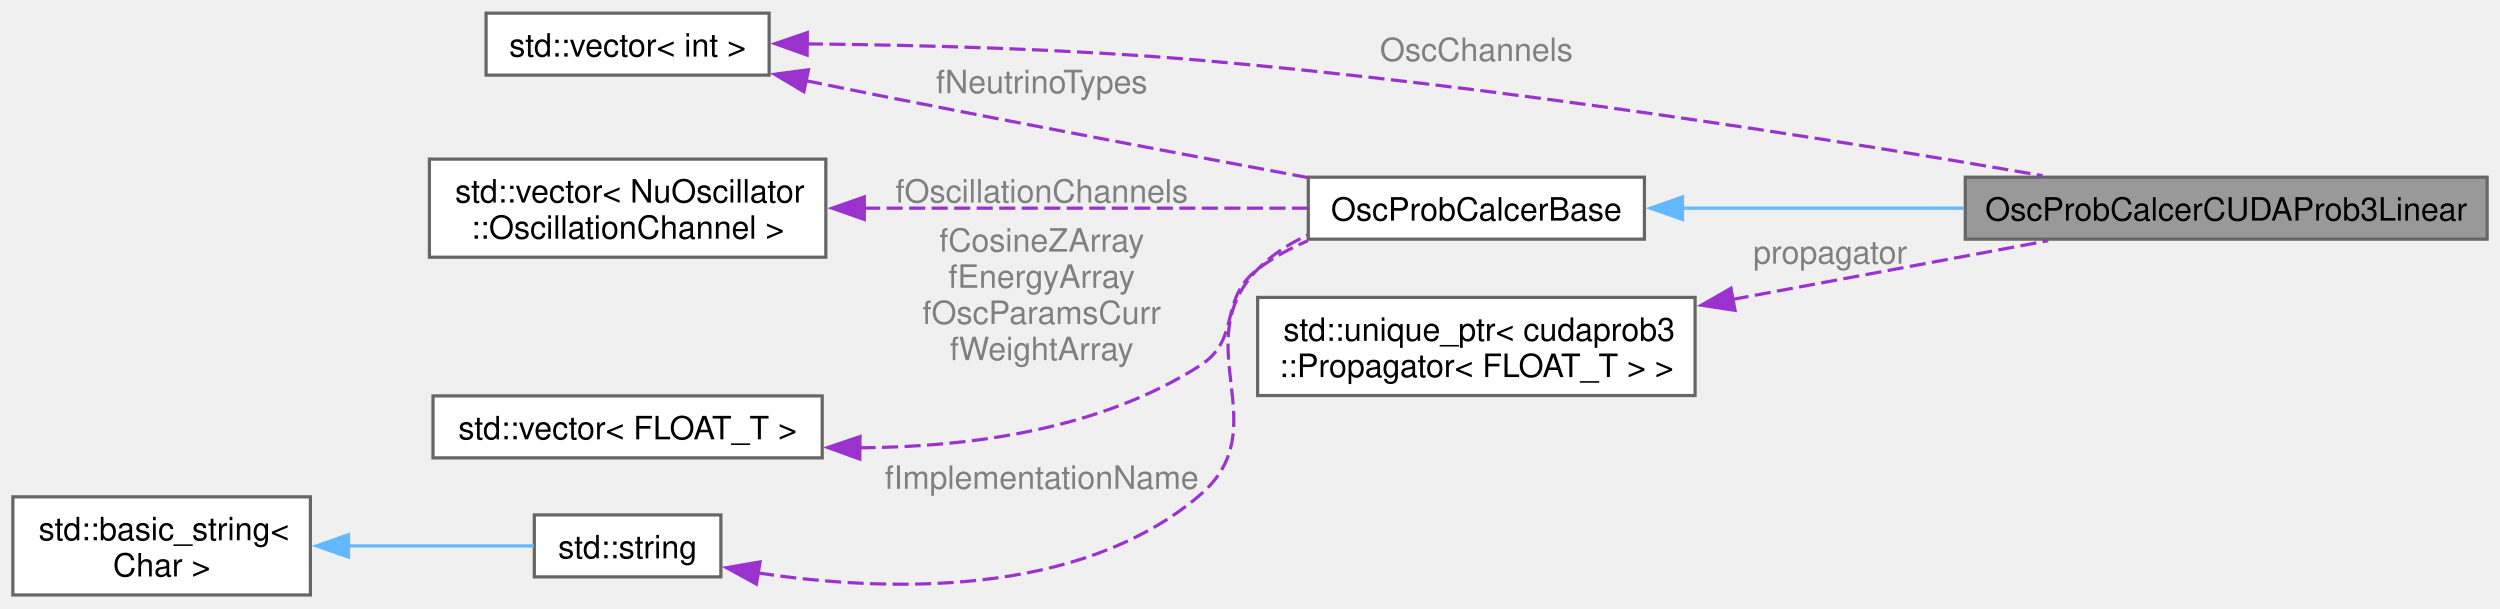
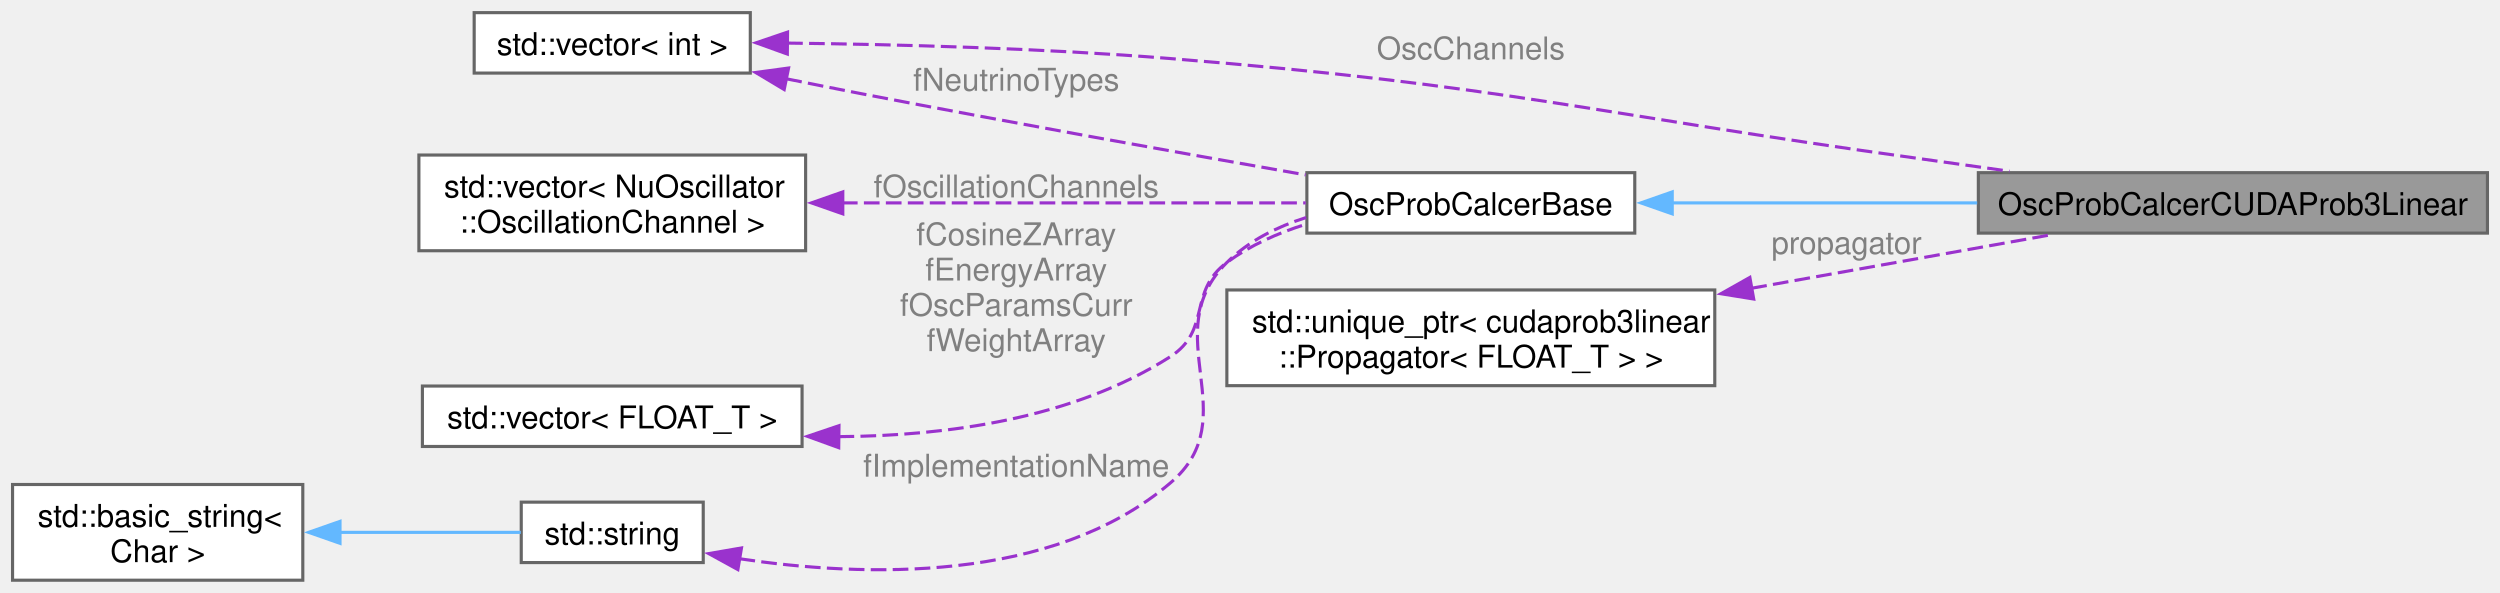
- <svg xmlns="http://www.w3.org/2000/svg" xmlns:xlink="http://www.w3.org/1999/xlink" width="777pt" height="189pt" viewBox="0.00 0.00 777.25 188.88">
+ <svg xmlns="http://www.w3.org/2000/svg" xmlns:xlink="http://www.w3.org/1999/xlink" width="797pt" height="189pt" viewBox="0.00 0.00 796.75 188.88">
  <g id="graph0" class="graph" transform="scale(1 1) rotate(0) translate(4 184.88)">
    <g id="Node000001" class="node">
      <g id="a_Node000001">
        <a xlink:title="Oscillation calculation engine for linear propagation in CUDAProb3.">
-           <polygon fill="#999999" stroke="#666666" points="769.25,-129.88 607,-129.88 607,-110.62 769.25,-110.62 769.25,-129.88" />
-           <text text-anchor="middle" x="688.12" y="-116.38" font-family="Helvetica,sans-Serif" font-size="10.00">OscProbCalcerCUDAProb3Linear</text>
+           <polygon fill="#999999" stroke="#666666" points="788.75,-129.88 626.5,-129.88 626.5,-110.62 788.75,-110.62 788.75,-129.88" />
+           <text text-anchor="middle" x="707.62" y="-116.38" font-family="Helvetica,sans-Serif" font-size="10.00">OscProbCalcerCUDAProb3Linear</text>
        </a>
      </g>
    </g>
    <g id="Node000002" class="node">
      <g id="a_Node000002">
        <a xlink:href="classOscProbCalcerBase.html" target="_top" xlink:title="Oscillation calculation engine (CUDAProb3, ProbGPU, Prob3++, etc.) implementation agnostic base class...">
-           <polygon fill="white" stroke="#666666" points="507.25,-129.88 402.75,-129.88 402.75,-110.62 507.25,-110.62 507.25,-129.88" />
-           <text text-anchor="middle" x="455" y="-116.38" font-family="Helvetica,sans-Serif" font-size="10.00">OscProbCalcerBase</text>
+           <polygon fill="white" stroke="#666666" points="517,-129.88 412.5,-129.88 412.5,-110.62 517,-110.62 517,-129.88" />
+           <text text-anchor="middle" x="464.75" y="-116.38" font-family="Helvetica,sans-Serif" font-size="10.00">OscProbCalcerBase</text>
        </a>
      </g>
    </g>
    <g id="edge1_Node000001_Node000002" class="edge">
      <g id="a_edge1_Node000001_Node000002">
        <a xlink:title=" ">
-           <path fill="none" stroke="#63b8ff" d="M518.86,-120.25C545.92,-120.25 577.89,-120.25 606.65,-120.25" />
-           <polygon fill="#63b8ff" stroke="#63b8ff" points="519.09,-116.75 509.09,-120.25 519.09,-123.75 519.09,-116.75" />
+           <path fill="none" stroke="#63b8ff" d="M528.92,-120.25C558.66,-120.25 594.47,-120.25 626.13,-120.25" />
+           <polygon fill="#63b8ff" stroke="#63b8ff" points="528.94,-116.75 518.94,-120.25 528.94,-123.75 528.94,-116.75" />
        </a>
      </g>
    </g>
    <g id="Node000003" class="node">
      <g id="a_Node000003">
        <a xlink:title=" ">
          <polygon fill="white" stroke="#666666" points="235.12,-180.88 147.12,-180.88 147.12,-161.62 235.12,-161.62 235.12,-180.88" />
          <text text-anchor="middle" x="191.12" y="-167.38" font-family="Helvetica,sans-Serif" font-size="10.00">std::vector&lt; int &gt;</text>
        </a>
      </g>
    </g>
    <g id="edge7_Node000001_Node000003" class="edge">
      <g id="a_edge7_Node000001_Node000003">
        <a xlink:title=" ">
-           <path fill="none" stroke="#9a32cd" stroke-dasharray="5,2" d="M246.86,-171.33C281.85,-170.98 328.17,-169.77 369,-166.25 461.29,-158.3 567.66,-141.32 631.04,-130.36" />
-           <polygon fill="#9a32cd" stroke="#9a32cd" points="246.94,-167.83 236.97,-171.4 247,-174.83 246.94,-167.83" />
+           <path fill="none" stroke="#9a32cd" stroke-dasharray="5,2" d="M246.85,-171.18C281.84,-170.77 328.15,-169.55 369,-166.25 476.04,-157.61 502.12,-148.95 608.5,-134.25 617.53,-133 627.03,-131.67 636.42,-130.34" />
+           <polygon fill="#9a32cd" stroke="#9a32cd" points="246.92,-167.68 236.96,-171.27 246.99,-174.68 246.92,-167.68" />
        </a>
      </g>
-       <text text-anchor="middle" x="455" y="-166" font-family="Helvetica,sans-Serif" font-size="10.00" fill="grey"> OscChannels</text>
+       <text text-anchor="middle" x="464.75" y="-166" font-family="Helvetica,sans-Serif" font-size="10.00" fill="grey"> OscChannels</text>
    </g>
    <g id="edge2_Node000002_Node000003" class="edge">
      <g id="a_edge2_Node000002_Node000003">
        <a xlink:title=" ">
-           <path fill="none" stroke="#9a32cd" stroke-dasharray="5,2" d="M246.62,-159.87C254.71,-158.21 262.94,-156.55 270.75,-155 315.22,-146.19 365.86,-136.62 402.61,-129.76" />
-           <polygon fill="#9a32cd" stroke="#9a32cd" points="245.93,-156.44 236.84,-161.88 247.34,-163.29 245.93,-156.44" />
+           <path fill="none" stroke="#9a32cd" stroke-dasharray="5,2" d="M246.61,-159.8C254.7,-158.16 262.94,-156.51 270.75,-155 318.55,-145.76 373.17,-136 412.08,-129.18" />
+           <polygon fill="#9a32cd" stroke="#9a32cd" points="245.92,-156.37 236.82,-161.81 247.32,-163.23 245.92,-156.37" />
        </a>
      </g>
      <text text-anchor="middle" x="319.88" y="-156" font-family="Helvetica,sans-Serif" font-size="10.00" fill="grey"> fNeutrinoTypes</text>
    </g>
    <g id="Node000004" class="node">
      <g id="a_Node000004">
        <a xlink:title=" ">
          <polygon fill="white" stroke="#666666" points="252.75,-135.5 129.5,-135.5 129.5,-105 252.75,-105 252.75,-135.5" />
          <text text-anchor="start" x="137.5" y="-122" font-family="Helvetica,sans-Serif" font-size="10.00">std::vector&lt; NuOscillator</text>
          <text text-anchor="middle" x="191.12" y="-110.75" font-family="Helvetica,sans-Serif" font-size="10.00">::OscillationChannel &gt;</text>
        </a>
      </g>
    </g>
    <g id="edge3_Node000002_Node000004" class="edge">
      <g id="a_edge3_Node000002_Node000004">
        <a xlink:title=" ">
-           <path fill="none" stroke="#9a32cd" stroke-dasharray="5,2" d="M264.65,-120.25C308.44,-120.25 363.2,-120.25 402.55,-120.25" />
-           <polygon fill="#9a32cd" stroke="#9a32cd" points="264.71,-116.75 254.71,-120.25 264.71,-123.75 264.71,-116.75" />
+           <path fill="none" stroke="#9a32cd" stroke-dasharray="5,2" d="M264.32,-120.25C310.87,-120.25 370.3,-120.25 412.13,-120.25" />
+           <polygon fill="#9a32cd" stroke="#9a32cd" points="264.6,-116.75 254.6,-120.25 264.6,-123.75 264.6,-116.75" />
        </a>
      </g>
      <text text-anchor="middle" x="319.88" y="-122" font-family="Helvetica,sans-Serif" font-size="10.00" fill="grey"> fOscillationChannels</text>
    </g>
    <g id="Node000005" class="node">
      <g id="a_Node000005">
        <a xlink:title=" ">
          <polygon fill="white" stroke="#666666" points="251.62,-61.88 130.62,-61.88 130.62,-42.62 251.62,-42.62 251.62,-61.88" />
          <text text-anchor="middle" x="191.12" y="-48.38" font-family="Helvetica,sans-Serif" font-size="10.00">std::vector&lt; FLOAT_T &gt;</text>
        </a>
      </g>
    </g>
    <g id="edge4_Node000002_Node000005" class="edge">
      <g id="a_edge4_Node000002_Node000005">
        <a xlink:title=" ">
-           <path fill="none" stroke="#9a32cd" stroke-dasharray="5,2" d="M263.23,-45.75C297.61,-45.96 338.02,-51.45 369,-71.25 382.1,-79.62 374.65,-91.8 387,-101.25 391.7,-104.85 397.06,-107.77 402.65,-110.14" />
+           <path fill="none" stroke="#9a32cd" stroke-dasharray="5,2" d="M263.23,-45.75C297.61,-45.96 338.02,-51.45 369,-71.25 382.1,-79.62 374.5,-92.01 387,-101.25 394.4,-106.72 403.18,-110.62 412.11,-113.41" />
          <polygon fill="#9a32cd" stroke="#9a32cd" points="263.3,-42.24 253.34,-45.85 263.38,-49.24 263.3,-42.24" />
        </a>
      </g>
      <text text-anchor="middle" x="319.88" y="-106.75" font-family="Helvetica,sans-Serif" font-size="10.00" fill="grey"> fCosineZArray</text>
      <text text-anchor="middle" x="319.88" y="-95.5" font-family="Helvetica,sans-Serif" font-size="10.00" fill="grey">fEnergyArray</text>
      <text text-anchor="middle" x="319.88" y="-84.25" font-family="Helvetica,sans-Serif" font-size="10.00" fill="grey">fOscParamsCurr</text>
      <text text-anchor="middle" x="319.88" y="-73" font-family="Helvetica,sans-Serif" font-size="10.00" fill="grey">fWeightArray</text>
    </g>
    <g id="Node000006" class="node">
      <g id="a_Node000006">
        <a xlink:title=" ">
          <polygon fill="white" stroke="#666666" points="220.12,-24.88 162.12,-24.88 162.12,-5.62 220.12,-5.62 220.12,-24.88" />
          <text text-anchor="middle" x="191.12" y="-11.38" font-family="Helvetica,sans-Serif" font-size="10.00">std::string</text>
        </a>
      </g>
    </g>
    <g id="edge5_Node000002_Node000006" class="edge">
      <g id="a_edge5_Node000002_Node000006">
        <a xlink:title=" ">
-           <path fill="none" stroke="#9a32cd" stroke-dasharray="5,2" d="M231.68,-6.84C271.16,-0.91 331.24,1.09 369,-31 393.56,-51.87 364.5,-78.17 387,-101.25 391.39,-105.75 396.76,-109.21 402.53,-111.86" />
+           <path fill="none" stroke="#9a32cd" stroke-dasharray="5,2" d="M231.68,-6.84C271.16,-0.91 331.24,1.09 369,-31 393.56,-51.87 364.12,-78.55 387,-101.25 393.92,-108.11 402.9,-112.63 412.28,-115.58" />
          <polygon fill="#9a32cd" stroke="#9a32cd" points="231.16,-3.38 221.87,-8.48 232.31,-10.28 231.16,-3.38" />
        </a>
      </g>
      <text text-anchor="middle" x="319.88" y="-33" font-family="Helvetica,sans-Serif" font-size="10.00" fill="grey"> fImplementationName</text>
    </g>
    <g id="Node000007" class="node">
      <g id="a_Node000007">
        <a xlink:title=" ">
          <polygon fill="white" stroke="#666666" points="92.5,-30.5 0,-30.5 0,0 92.5,0 92.5,-30.5" />
          <text text-anchor="start" x="8" y="-17" font-family="Helvetica,sans-Serif" font-size="10.00">std::basic_string&lt;</text>
          <text text-anchor="middle" x="46.25" y="-5.75" font-family="Helvetica,sans-Serif" font-size="10.00"> Char &gt;</text>
        </a>
      </g>
    </g>
    <g id="edge6_Node000006_Node000007" class="edge">
      <g id="a_edge6_Node000006_Node000007">
        <a xlink:title=" ">
          <path fill="none" stroke="#63b8ff" d="M104.3,-15.25C124.13,-15.25 145.51,-15.25 161.97,-15.25" />
          <polygon fill="#63b8ff" stroke="#63b8ff" points="104.36,-11.75 94.36,-15.25 104.36,-18.75 104.36,-11.75" />
        </a>
      </g>
    </g>
    <g id="Node000008" class="node">
      <g id="a_Node000008">
        <a xlink:title=" ">
-           <polygon fill="white" stroke="#666666" points="523,-92.5 387,-92.5 387,-62 523,-62 523,-92.5" />
-           <text text-anchor="start" x="395" y="-79" font-family="Helvetica,sans-Serif" font-size="10.00">std::unique_ptr&lt; cudaprob3</text>
-           <text text-anchor="middle" x="455" y="-67.75" font-family="Helvetica,sans-Serif" font-size="10.00">::Propagator&lt; FLOAT_T &gt; &gt;</text>
+           <polygon fill="white" stroke="#666666" points="542.5,-92.5 387,-92.5 387,-62 542.5,-62 542.5,-92.5" />
+           <text text-anchor="start" x="395" y="-79" font-family="Helvetica,sans-Serif" font-size="10.00">std::unique_ptr&lt; cudaprob3linear</text>
+           <text text-anchor="middle" x="464.75" y="-67.75" font-family="Helvetica,sans-Serif" font-size="10.00">::Propagator&lt; FLOAT_T &gt; &gt;</text>
        </a>
      </g>
    </g>
    <g id="edge8_Node000001_Node000008" class="edge">
      <g id="a_edge8_Node000001_Node000008">
        <a xlink:title=" ">
-           <path fill="none" stroke="#9a32cd" stroke-dasharray="5,2" d="M534.69,-91.89C566.97,-97.9 603.54,-104.7 632.77,-110.14" />
-           <polygon fill="#9a32cd" stroke="#9a32cd" points="535.43,-88.47 524.96,-90.08 534.15,-95.35 535.43,-88.47" />
+           <path fill="none" stroke="#9a32cd" stroke-dasharray="5,2" d="M554.14,-93.03C586.19,-98.75 621.51,-105.06 650.08,-110.16" />
+           <polygon fill="#9a32cd" stroke="#9a32cd" points="554.91,-89.61 544.45,-91.3 553.68,-96.5 554.91,-89.61" />
        </a>
      </g>
-       <text text-anchor="middle" x="565" y="-103" font-family="Helvetica,sans-Serif" font-size="10.00" fill="grey"> propagator</text>
+       <text text-anchor="middle" x="584.5" y="-104" font-family="Helvetica,sans-Serif" font-size="10.00" fill="grey"> propagator</text>
    </g>
  </g>
</svg>
